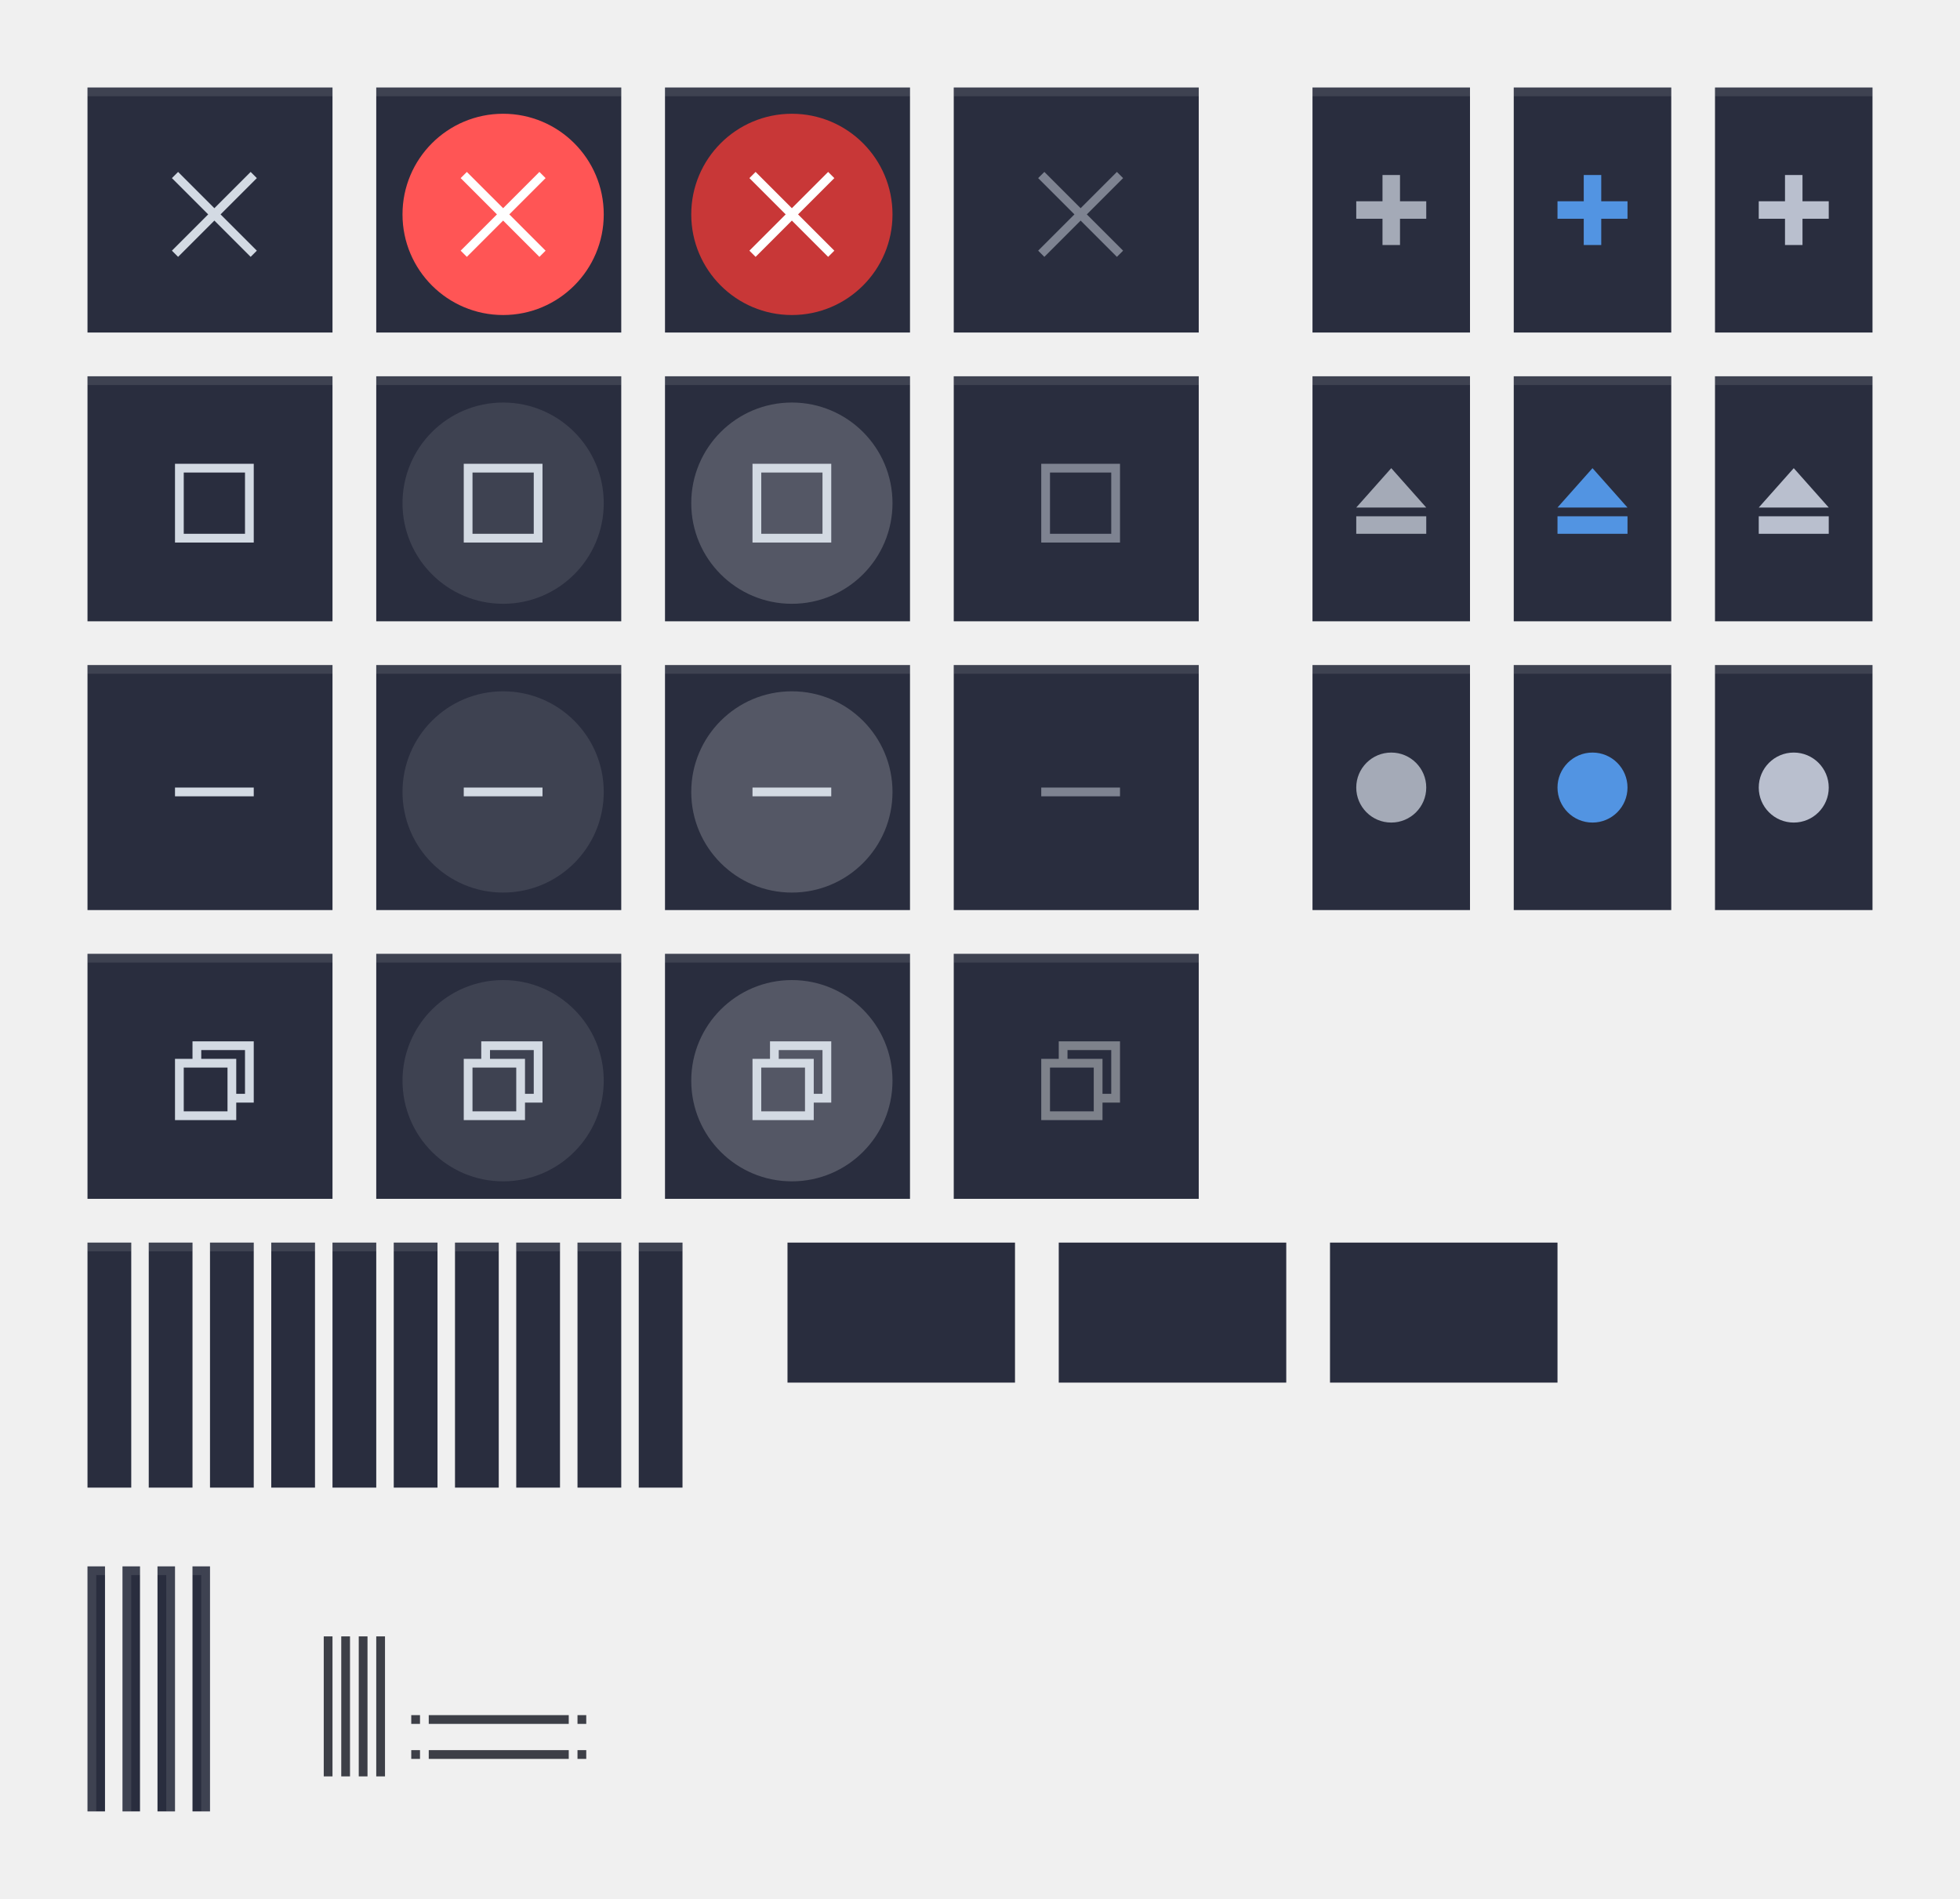
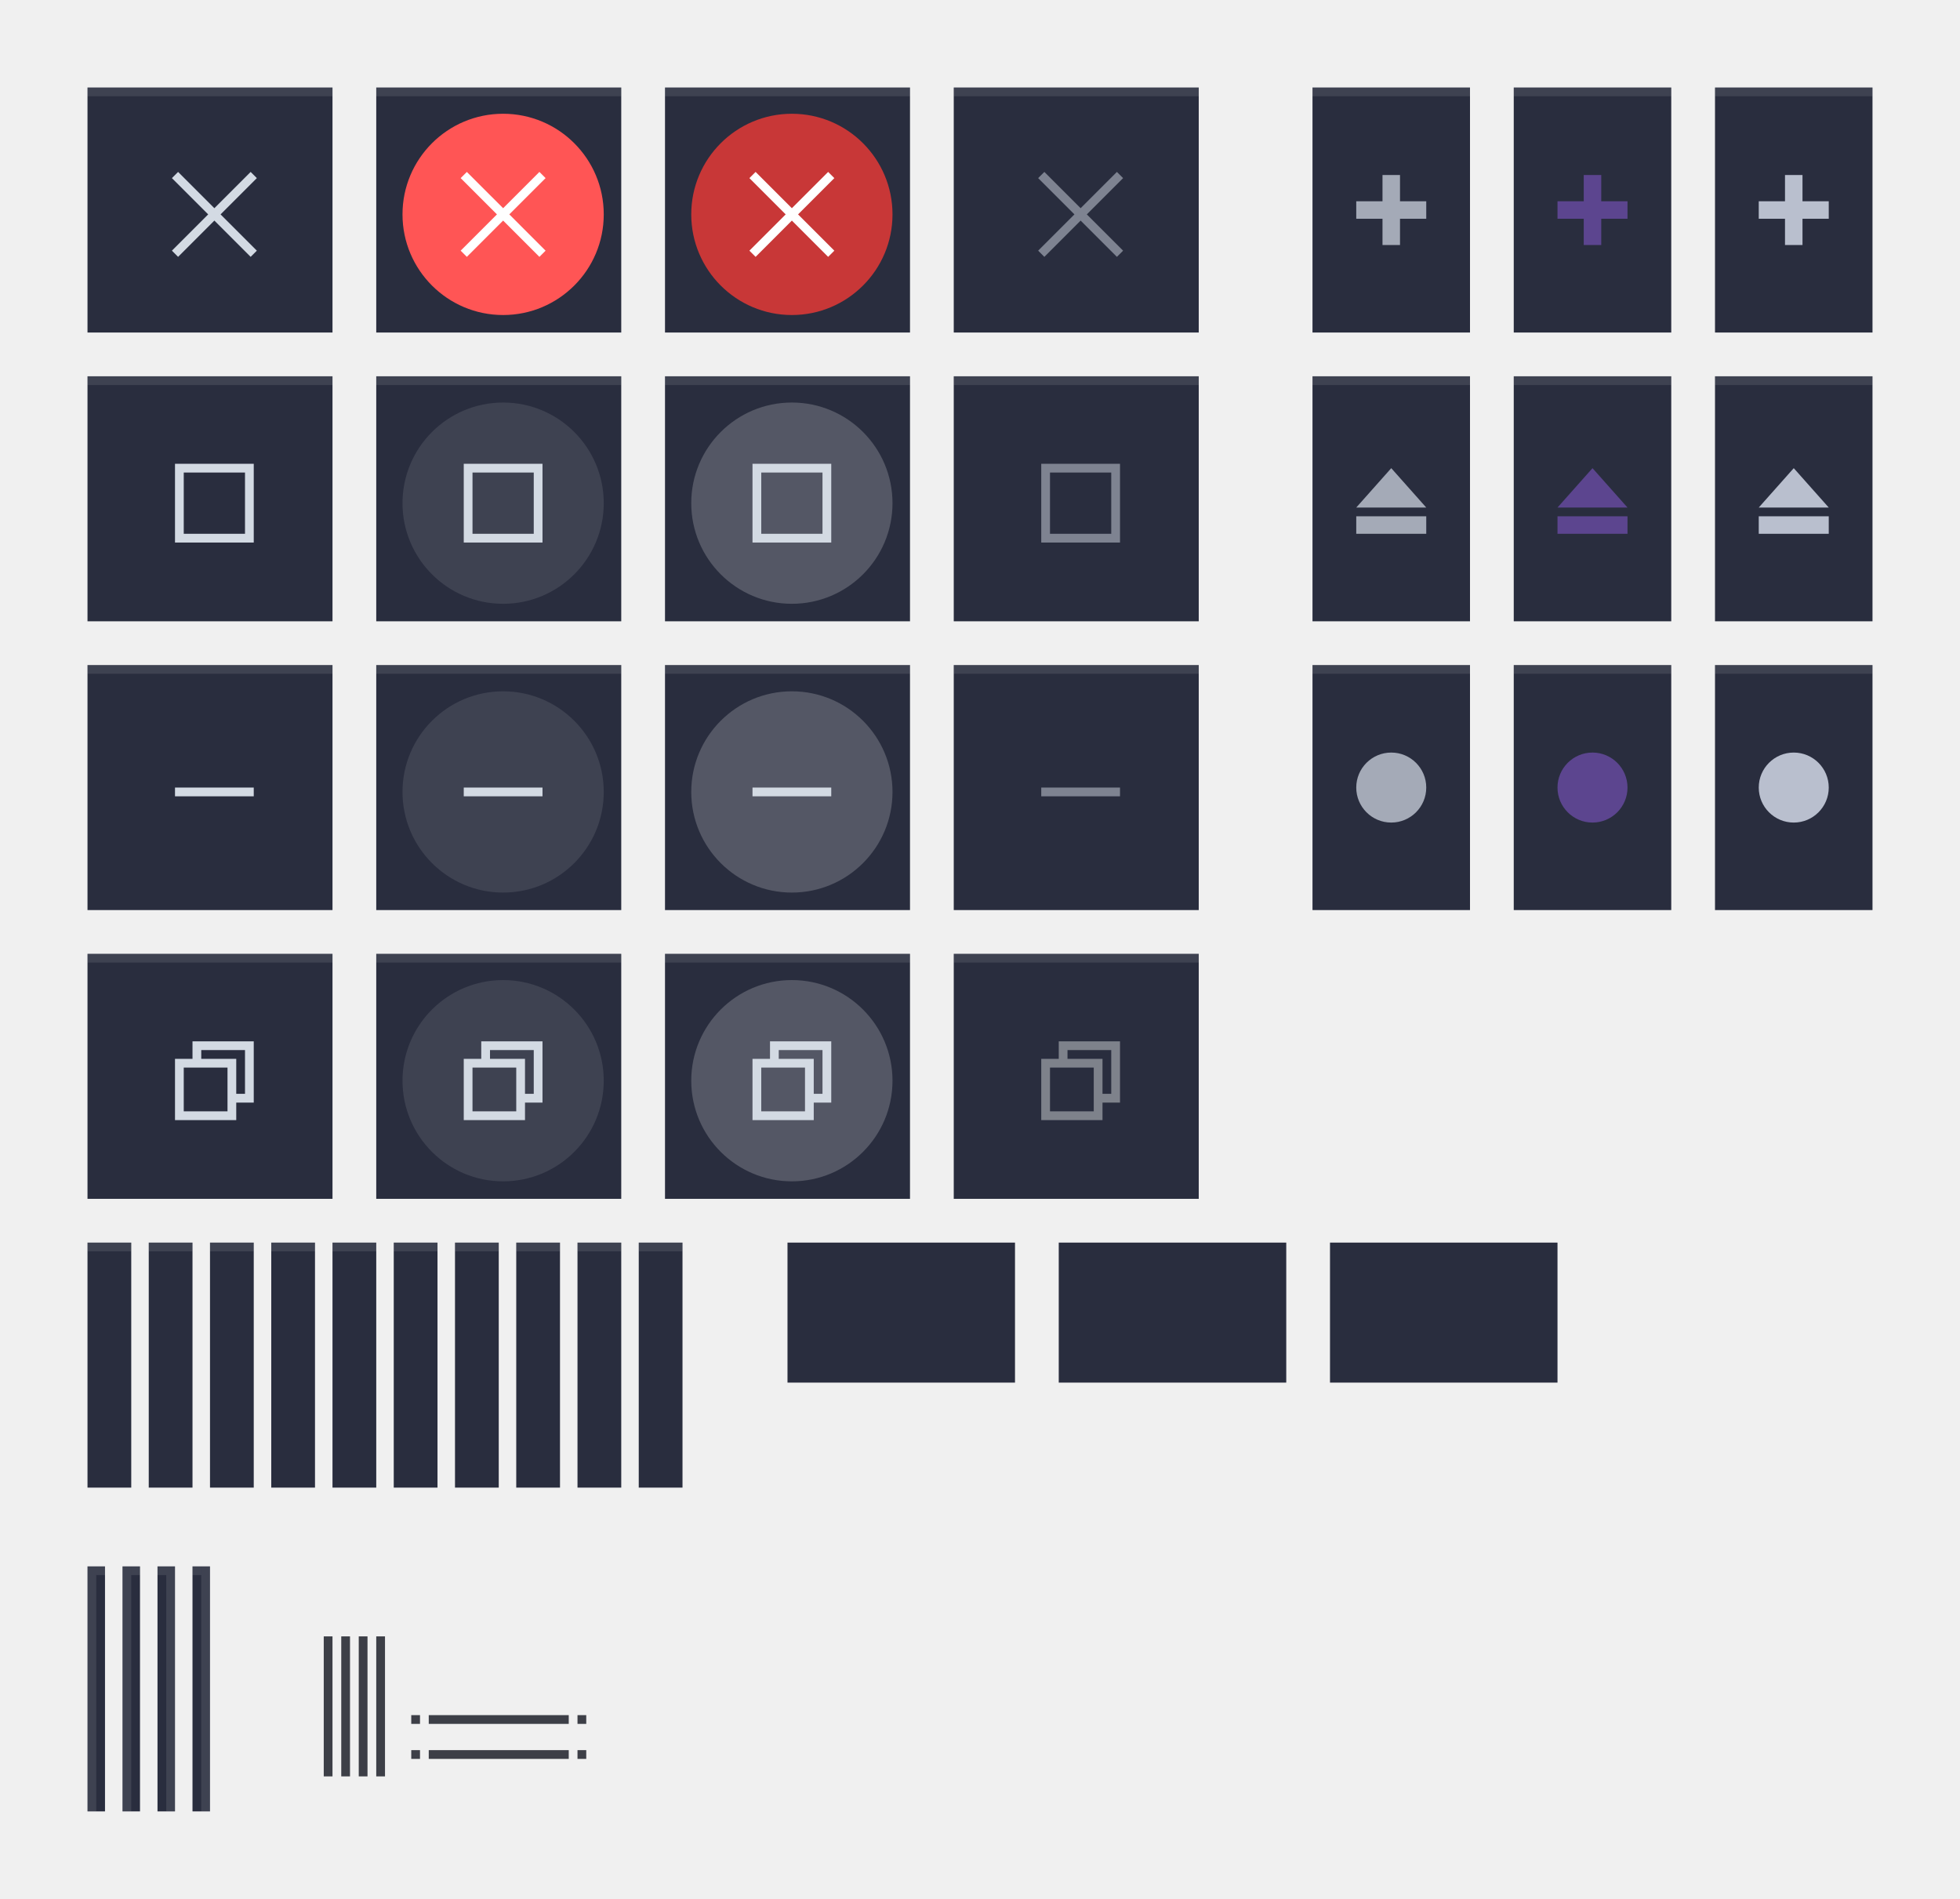
<svg xmlns="http://www.w3.org/2000/svg" xmlns:ns1="http://www.openswatchbook.org/uri/2009/osb" xmlns:xlink="http://www.w3.org/1999/xlink" width="224" height="217" viewBox="0 0 224 217" id="svg2" version="1.1">
  <defs id="defs4">
    <linearGradient id="selected_bg_color" ns1:paint="solid">
-       <stop style="stop-color:#5294e2;stop-opacity:1;" offset="0" id="stop4407" />
+       <stop style="stop-color:#5C458F;stop-opacity:1;" offset="0" id="stop4407" />
    </linearGradient>
    <linearGradient id="selected_fg_color" ns1:paint="solid">
      <stop style="stop-color:#ffffffgit;stop-opacity:1;" offset="0" id="stop4402" />
    </linearGradient>
    <linearGradient xlink:href="#selected_bg_color" id="linearGradient4413" x1="608.362" y1="-158" x2="608.362" y2="-150" gradientUnits="userSpaceOnUse" />
    <linearGradient xlink:href="#selected_bg_color" id="linearGradient4415" x1="154" y1="601.862" x2="154" y2="606.362" gradientUnits="userSpaceOnUse" />
    <linearGradient xlink:href="#selected_bg_color" id="linearGradient4409" x1="152" y1="564.362" x2="152" y2="572.362" gradientUnits="userSpaceOnUse" />
    <linearGradient xlink:href="#selected_bg_color" id="linearGradient4411" x1="568.362" y1="-156" x2="568.362" y2="-148" gradientUnits="userSpaceOnUse" />
  </defs>
  <g id="layer1" transform="translate(5,-547.3622)">
    <rect style="opacity:1;fill:#292D3E;fill-opacity:1;stroke:none;stroke-width:1;stroke-linecap:butt;stroke-linejoin:round;stroke-miterlimit:4;stroke-dasharray:none;stroke-dashoffset:0;stroke-opacity:1" id="menu-active" width="26" height="16" x="85" y="689.362" />
    <use x="0" y="0" xlink:href="#g4206" id="title-1-active" transform="matrix(0.1785714,0,0,1,4.107143,132)" width="100%" height="100%" />
    <g transform="translate(0,-2.6171878e-6)" id="stick-active">
      <use height="100%" width="100%" transform="matrix(0.6428571,0,0,1,141.7857,-2.2617187e-5)" id="use4210" xlink:href="#g4206" y="0" x="0" />
      <g style="fill:#a4aab7;fill-opacity:1" transform="translate(2,2.999989)" id="g5140">
        <rect style="opacity:1;fill:#a4aab7;fill-opacity:1;stroke:none;stroke-width:1;stroke-linecap:butt;stroke-linejoin:round;stroke-miterlimit:4;stroke-dasharray:none;stroke-dashoffset:0;stroke-opacity:1" id="rect5123" width="2" height="8" x="151" y="564.362" />
        <rect style="opacity:1;fill:#a4aab7;fill-opacity:1;stroke:none;stroke-width:1;stroke-linecap:butt;stroke-linejoin:round;stroke-miterlimit:4;stroke-dasharray:none;stroke-dashoffset:0;stroke-opacity:1" id="rect5123-1" width="2" height="8" x="567.362" y="-156" transform="rotate(90)" />
      </g>
    </g>
    <g transform="translate(0,-2.6171878e-6)" id="stick-pressed">
      <use height="100%" width="100%" transform="translate(23,-7.3828127e-6)" id="use5113" xlink:href="#use4210" y="0" x="0" />
-       <g style="fill:#5294e2;fill-opacity:1" transform="translate(25,2.999981)" id="g5140-7">
+       <g style="fill:#5C458F;fill-opacity:1" transform="translate(25,2.999981)" id="g5140-7">
        <rect style="opacity:1;fill:url(#linearGradient4409);fill-opacity:1;stroke:none;stroke-width:1;stroke-linecap:butt;stroke-linejoin:round;stroke-miterlimit:4;stroke-dasharray:none;stroke-dashoffset:0;stroke-opacity:1" id="rect5123-7" width="2" height="8" x="151" y="564.362" />
        <rect style="opacity:1;fill:url(#linearGradient4411);fill-opacity:1;stroke:none;stroke-width:1;stroke-linecap:butt;stroke-linejoin:round;stroke-miterlimit:4;stroke-dasharray:none;stroke-dashoffset:0;stroke-opacity:1" id="rect5123-1-1" width="2" height="8" x="567.362" y="-156" transform="rotate(90)" />
      </g>
    </g>
    <g transform="translate(0,-2.6171878e-6)" id="stick-inactive">
      <use height="100%" width="100%" transform="translate(46,-7.3828127e-6)" id="use5115" xlink:href="#use4210" y="0" x="0" />
      <g style="fill:#b9bfce;fill-opacity:1" transform="translate(48,2.999981)" id="g5140-1">
        <rect style="opacity:1;fill:#b9bfce;fill-opacity:1;stroke:none;stroke-width:1;stroke-linecap:butt;stroke-linejoin:round;stroke-miterlimit:4;stroke-dasharray:none;stroke-dashoffset:0;stroke-opacity:1" id="rect5123-5" width="2" height="8" x="151" y="564.362" />
        <rect style="opacity:1;fill:#b9bfce;fill-opacity:1;stroke:none;stroke-width:1;stroke-linecap:butt;stroke-linejoin:round;stroke-miterlimit:4;stroke-dasharray:none;stroke-dashoffset:0;stroke-opacity:1" id="rect5123-1-9" width="2" height="8" x="567.362" y="-156" transform="rotate(90)" />
      </g>
    </g>
    <g transform="translate(0,-2.6171878e-6)" id="shade-active">
      <use height="100%" width="100%" transform="translate(-3.4e-7,32.99999)" id="use5117" xlink:href="#use4210" y="0" x="0" />
      <g style="fill:#a4aab7;fill-opacity:1" transform="translate(-4.68e-6,-1.000023)" id="g5193">
        <rect transform="rotate(90)" y="-158" x="607.362" height="8" width="2" id="rect5123-1-7" style="opacity:1;fill:#a4aab7;fill-opacity:1;stroke:none;stroke-width:1;stroke-linecap:butt;stroke-linejoin:round;stroke-miterlimit:4;stroke-dasharray:none;stroke-dashoffset:0;stroke-opacity:1" />
        <path style="opacity:1;fill:#a4aab7;fill-opacity:1;stroke:none;stroke-width:1;stroke-linecap:butt;stroke-linejoin:round;stroke-miterlimit:4;stroke-dasharray:none;stroke-dashoffset:0;stroke-opacity:1" d="m 154,601.862 4,4.5 h -8 z" id="rect5190" />
      </g>
    </g>
    <g transform="translate(0,-2.6171878e-6)" id="shade-pressed">
      <use height="100%" width="100%" transform="translate(23,32.99999)" id="use5119" xlink:href="#use4210" y="0" x="0" />
-       <g style="fill:#5294e2;fill-opacity:1" transform="translate(23,-1.000023)" id="g5193-7">
+       <g style="fill:#5C458F;fill-opacity:1" transform="translate(23,-1.000023)" id="g5193-7">
        <rect transform="rotate(90)" y="-158" x="607.362" height="8" width="2" id="rect5123-1-7-6" style="opacity:1;fill:url(#linearGradient4413);fill-opacity:1;stroke:none;stroke-width:1;stroke-linecap:butt;stroke-linejoin:round;stroke-miterlimit:4;stroke-dasharray:none;stroke-dashoffset:0;stroke-opacity:1" />
        <path style="opacity:1;fill:url(#linearGradient4415);fill-opacity:1;stroke:none;stroke-width:1;stroke-linecap:butt;stroke-linejoin:round;stroke-miterlimit:4;stroke-dasharray:none;stroke-dashoffset:0;stroke-opacity:1" d="m 154,601.862 4,4.5 h -8 z" id="rect5190-7" />
      </g>
    </g>
    <g transform="translate(0,-2.6171878e-6)" id="shade-inactive">
      <use height="100%" width="100%" transform="translate(46,32.99999)" id="use5121" xlink:href="#use4210" y="0" x="0" />
      <g style="fill:#b9bfce;fill-opacity:1" transform="translate(46,-1.000023)" id="g5193-3">
        <rect transform="rotate(90)" y="-158" x="607.362" height="8" width="2" id="rect5123-1-7-65" style="opacity:1;fill:#b9bfce;fill-opacity:1;stroke:none;stroke-width:1;stroke-linecap:butt;stroke-linejoin:round;stroke-miterlimit:4;stroke-dasharray:none;stroke-dashoffset:0;stroke-opacity:1" />
        <path style="opacity:1;fill:#b9bfce;fill-opacity:1;stroke:none;stroke-width:1;stroke-linecap:butt;stroke-linejoin:round;stroke-miterlimit:4;stroke-dasharray:none;stroke-dashoffset:0;stroke-opacity:1" d="m 154,601.862 4,4.5 h -8 z" id="rect5190-6" />
      </g>
    </g>
    <use x="0" y="0" xlink:href="#menu-active" id="menu-inactive" transform="translate(62,-1.9595469e-5)" width="100%" height="100%" style="fill-opacity:1" />
    <use x="0" y="0" xlink:href="#menu-active" id="menu-pressed" transform="translate(31,-1.9595469e-5)" width="100%" height="100%" style="fill-opacity:1" />
    <use x="0" y="0" xlink:href="#title-1-active" id="title-2-active" transform="translate(7)" width="100%" height="100%" />
    <use x="0" y="0" xlink:href="#title-1-active" id="title-3-active" transform="translate(14)" width="100%" height="100%" />
    <use x="0" y="0" xlink:href="#title-1-active" id="title-4-active" transform="translate(21)" width="100%" height="100%" />
    <use x="0" y="0" xlink:href="#title-1-active" id="title-5-active" transform="translate(28)" width="100%" height="100%" />
    <use x="0" y="0" xlink:href="#title-1-active" id="title-1-inactive" transform="translate(35)" width="100%" height="100%" />
    <use x="0" y="0" xlink:href="#title-1-active" id="title-2-inactive" transform="translate(42)" width="100%" height="100%" />
    <use x="0" y="0" xlink:href="#title-1-active" id="title-3-inactive" transform="translate(49)" width="100%" height="100%" />
    <use x="0" y="0" xlink:href="#title-1-active" id="title-4-inactive" transform="translate(56)" width="100%" height="100%" />
    <use x="0" y="0" xlink:href="#title-1-active" id="title-5-inactive" transform="translate(63)" width="100%" height="100%" />
    <g transform="translate(0,-2.6171878e-6)" id="top-left-active">
      <path id="rect4138-9" transform="translate(0,552.3622)" d="m 6,174 -1,2e-5 V 175 202 h 2 v -28 z" style="opacity:1;fill:#292D3E;fill-opacity:1;stroke:none;stroke-width:1;stroke-linecap:butt;stroke-linejoin:round;stroke-miterlimit:4;stroke-dasharray:none;stroke-dashoffset:0;stroke-opacity:1" />
      <rect y="726.362" x="6" height="1" width="1" id="rect5348" style="opacity:0.1;fill:#ffffff;fill-opacity:1;stroke:none;stroke-width:1;stroke-linecap:butt;stroke-linejoin:round;stroke-miterlimit:4;stroke-dasharray:none;stroke-dashoffset:0;stroke-opacity:1" />
      <rect y="726.362" x="5" height="28" width="1" id="rect5350" style="opacity:0.1;fill:#ffffff;fill-opacity:1;stroke:none;stroke-width:5.292;stroke-linecap:butt;stroke-linejoin:round;stroke-miterlimit:4;stroke-dasharray:none;stroke-dashoffset:0;stroke-opacity:1" />
    </g>
    <use x="0" y="0" xlink:href="#top-left-active" id="top-left-inactive" transform="translate(4,-1.9617188e-5)" width="100%" height="100%" />
    <use x="0" y="0" xlink:href="#top-left-active" id="top-right-active" transform="matrix(-1,0,0,1,20,-1.9617188e-5)" width="100%" height="100%" />
    <use x="0" y="0" xlink:href="#top-left-active" id="top-right-inactive" transform="matrix(-1,0,0,1,24,-1.9617188e-5)" width="100%" height="100%" />
    <rect style="opacity:1;fill:#3d3f47;fill-opacity:1;stroke:none;stroke-width:1;stroke-linecap:butt;stroke-linejoin:round;stroke-miterlimit:4;stroke-dasharray:none;stroke-dashoffset:0;stroke-opacity:1" id="right-active" width="1" height="16" x="-37" y="734.362" transform="scale(-1,1)" />
    <rect style="opacity:1;fill:#3d3f47;fill-opacity:1;stroke:none;stroke-width:1;stroke-linecap:butt;stroke-linejoin:round;stroke-miterlimit:4;stroke-dasharray:none;stroke-dashoffset:0;stroke-opacity:1" id="right-inactive" width="1" height="16" x="-39" y="734.362" transform="scale(-1,1)" />
    <rect style="opacity:1;fill:#3d3f47;fill-opacity:1;stroke:none;stroke-width:0.577;stroke-linecap:butt;stroke-linejoin:round;stroke-miterlimit:4;stroke-dasharray:none;stroke-dashoffset:0;stroke-opacity:1" id="bottom-inactive" width="1" height="16" x="-748.362" y="-60" transform="matrix(0,-1,-1,0,0,0)" />
    <rect style="opacity:1;fill:#3d3f47;fill-opacity:1;stroke:none;stroke-width:1;stroke-linecap:butt;stroke-linejoin:round;stroke-miterlimit:4;stroke-dasharray:none;stroke-dashoffset:0;stroke-opacity:1" id="left-active" width="1" height="16" x="-33" y="734.362" transform="scale(-1,1)" />
    <rect style="opacity:1;fill:#3d3f47;fill-opacity:1;stroke:none;stroke-width:1;stroke-linecap:butt;stroke-linejoin:round;stroke-miterlimit:4;stroke-dasharray:none;stroke-dashoffset:0;stroke-opacity:1" id="left-inactive" width="1" height="16" x="-35" y="734.362" transform="scale(-1,1)" />
    <rect style="opacity:1;fill:#3d3f47;fill-opacity:1;stroke:none;stroke-width:0.577;stroke-linecap:butt;stroke-linejoin:round;stroke-miterlimit:4;stroke-dasharray:none;stroke-dashoffset:0;stroke-opacity:1" id="bottom-active" width="1" height="16" x="-744.362" y="-60" transform="matrix(0,-1,-1,0,0,0)" />
    <path style="opacity:1;fill:#3d3f47;fill-opacity:1;stroke:none;stroke-width:0.333;stroke-linecap:butt;stroke-linejoin:round;stroke-miterlimit:4;stroke-dasharray:none;stroke-dashoffset:0;stroke-opacity:1" d="m 42,743.362 v 0.667 0.333 H 42.333 43 v -1 z" id="bottom-left-active" />
    <path style="opacity:1;fill:#3d3f47;fill-opacity:1;stroke:none;stroke-width:0.333;stroke-linecap:butt;stroke-linejoin:round;stroke-miterlimit:4;stroke-dasharray:none;stroke-dashoffset:0;stroke-opacity:1" d="m 61,743.362 v 1 H 61.667 62 v -0.333 -0.667 z" id="bottom-right-active" />
    <path style="opacity:1;fill:#3d3f47;fill-opacity:1;stroke:none;stroke-width:0.333;stroke-linecap:butt;stroke-linejoin:round;stroke-miterlimit:4;stroke-dasharray:none;stroke-dashoffset:0;stroke-opacity:1" d="m 61,747.362 v 1 H 61.667 62 v -0.333 -0.667 z" id="bottom-right-inactive" />
    <path style="opacity:1;fill:#3d3f47;fill-opacity:1;stroke:none;stroke-width:0.333;stroke-linecap:butt;stroke-linejoin:round;stroke-miterlimit:4;stroke-dasharray:none;stroke-dashoffset:0;stroke-opacity:1" d="m 42,747.362 v 0.667 0.333 H 42.333 43 v -1 z" id="bottom-left-inactive" />
    <g transform="translate(0,-2.6171878e-6)" id="hide-prelight">
      <use height="100%" width="100%" transform="translate(33,65.99998)" id="use4226" xlink:href="#g4206" y="0" x="0" />
      <g transform="translate(111,1320)" id="titlebutton-minimize-hover-c" style="display:inline">
        <rect style="opacity:1;fill:#ffffff;fill-opacity:0.098;stroke:none;stroke-width:0.92;stroke-linecap:round;stroke-linejoin:miter;stroke-miterlimit:4;stroke-dasharray:none;stroke-opacity:1;paint-order:stroke fill markers" id="rect573" width="23" height="23" x="-70" y="-693.638" ry="11.5" />
        <rect style="opacity:1;fill:#d3dae3;fill-opacity:1;stroke:none;stroke-width:0.471;stroke-linecap:round;stroke-linejoin:miter;stroke-miterlimit:4;stroke-dasharray:none;stroke-opacity:0.494;paint-order:stroke fill markers" id="rect509" width="9" height="1" x="-63" y="-682.638" ry="1.1965401e-05" />
      </g>
    </g>
    <g transform="translate(0,-2.6171878e-6)" id="maximize-prelight">
      <use height="100%" width="100%" transform="translate(33,32.99998)" id="use4222" xlink:href="#g4206" y="0" x="0" />
      <g transform="translate(40,592.3622)" id="g4569" style="enable-background:new">
        <g id="layer1-2" transform="translate(0,-1028.362)">
          <g style="display:inline" id="titlebutton-max-hover" transform="translate(-509,1218)">
            <g id="g4891" style="display:inline;opacity:1" transform="translate(-781,-432.6378)">
              <g id="g4806-9" transform="translate(1294,247)" style="fill:#c0e3ff;fill-opacity:1">
                <g transform="translate(-81.0002,-967)" style="display:inline;fill:#c0e3ff;fill-opacity:1" id="layer9-78-7" />
                <g transform="translate(-81.0002,-967)" id="layer10-3-3" style="fill:#c0e3ff;fill-opacity:1" />
                <g transform="translate(-81.0002,-967)" id="layer11-19-75" style="fill:#c0e3ff;fill-opacity:1" />
                <g transform="translate(-81.0002,-967)" id="layer13-4-9" style="fill:#c0e3ff;fill-opacity:1" />
                <g transform="translate(-81.0002,-967)" id="layer14-8-5" style="fill:#c0e3ff;fill-opacity:1" />
                <g transform="translate(-81.0002,-967)" style="display:inline;fill:#c0e3ff;fill-opacity:1" id="layer15-5-8" />
                <g transform="translate(-81.0002,-967)" style="display:inline;fill:#c0e3ff;fill-opacity:1" id="g71291-1-7" />
                <g transform="translate(-81.0002,-967)" style="display:inline;fill:#c0e3ff;fill-opacity:1" id="g4953-7-1" />
                <g transform="translate(-81.0002,-967)" style="display:inline;fill:#c0e3ff;fill-opacity:1" id="layer12-3-0" />
              </g>
            </g>
            <rect y="-185.638" x="513" height="16" width="16" id="rect17883-0" style="display:inline;opacity:1;fill:none;fill-opacity:1;stroke:none;stroke-width:1;stroke-linecap:butt;stroke-linejoin:miter;stroke-miterlimit:4;stroke-dasharray:none;stroke-dashoffset:0;stroke-opacity:0" />
          </g>
        </g>
      </g>
      <g transform="translate(74,1288)" id="titlebutton-maximize-hover-c" style="display:inline">
        <rect ry="11.5" y="-694.638" x="-33" height="23" width="23" id="rect575" style="opacity:1;fill:#ffffff;fill-opacity:0.098;stroke:none;stroke-width:0.92;stroke-linecap:round;stroke-linejoin:miter;stroke-miterlimit:4;stroke-dasharray:none;stroke-opacity:1;paint-order:stroke fill markers" />
        <path style="opacity:1;fill:#d3dae3;fill-opacity:1;stroke:none;stroke-width:0.451;stroke-linecap:round;stroke-linejoin:miter;stroke-miterlimit:4;stroke-dasharray:none;stroke-opacity:0.494;paint-order:stroke fill markers" d="m -26,-687.638 v 9 h 9 v -9 z m 1,1 h 7 v 7 h -7 z" id="path515" />
      </g>
    </g>
    <g transform="translate(0,-2.6171878e-6)" id="close-prelight">
      <use height="100%" width="100%" transform="translate(33,-2.2617187e-5)" id="use4214" xlink:href="#g4206" y="0" x="0" />
      <g transform="translate(32,1255)" id="titlebutton-close-hover-c" style="display:inline">
        <rect style="opacity:1;fill:#ff5555;fill-opacity:1;stroke:none;stroke-width:0.92;stroke-linecap:round;stroke-linejoin:miter;stroke-miterlimit:4;stroke-dasharray:none;stroke-opacity:1;paint-order:stroke fill markers" id="rect577" width="23" height="23" x="9" y="-694.638" ry="11.5" />
        <path style="opacity:1;fill:#ffffff;fill-opacity:1;stroke:none;stroke-width:0.561;stroke-linecap:round;stroke-linejoin:miter;stroke-miterlimit:4;stroke-dasharray:none;stroke-opacity:0.494;paint-order:stroke fill markers" d="m 16.354,-687.991 -0.707,0.707 4.146,4.146 -4.146,4.146 0.707,0.707 4.146,-4.146 4.146,4.146 0.707,-0.707 -4.146,-4.146 4.146,-4.146 -0.707,-0.707 -4.146,4.146 z" id="rect579" />
      </g>
    </g>
    <g transform="translate(0,-2.6171878e-6)" id="hide-inactive">
      <use height="100%" width="100%" transform="translate(99,65.99998)" id="use4238" xlink:href="#g4206" y="0" x="0" />
      <g style="display:inline;opacity:0.5" transform="translate(177,1320)" id="titlebutton-minimize-backdrop-c">
        <rect style="opacity:0;fill:#1f1f1f;fill-opacity:0.098;stroke:none;stroke-width:0.92;stroke-linecap:round;stroke-linejoin:miter;stroke-miterlimit:4;stroke-dasharray:none;stroke-opacity:1;paint-order:stroke fill markers" id="rect626" width="23" height="23" x="-70" y="-693.638" ry="11.5" />
        <rect style="opacity:1;fill:#d3dae3;fill-opacity:1;stroke:none;stroke-width:0.471;stroke-linecap:round;stroke-linejoin:miter;stroke-miterlimit:4;stroke-dasharray:none;stroke-opacity:0.494;paint-order:stroke fill markers" id="rect628" width="9" height="1" x="-63" y="-682.638" ry="1.1965401e-05" />
      </g>
    </g>
    <g transform="translate(0,-2.6171878e-6)" id="maximize-inactive">
      <use height="100%" width="100%" transform="translate(99,32.99998)" id="use4232" xlink:href="#g4206" y="0" x="0" />
      <g style="display:inline;opacity:0.5" transform="translate(140,1288)" id="titlebutton-maximize-backdrop-c">
        <rect ry="11.5" y="-694.638" x="-33" height="23" width="23" id="rect632" style="opacity:0;fill:#1f1f1f;fill-opacity:0.098;stroke:none;stroke-width:0.92;stroke-linecap:round;stroke-linejoin:miter;stroke-miterlimit:4;stroke-dasharray:none;stroke-opacity:1;paint-order:stroke fill markers" />
        <path style="opacity:1;fill:#d3dae3;fill-opacity:1;stroke:none;stroke-width:0.451;stroke-linecap:round;stroke-linejoin:miter;stroke-miterlimit:4;stroke-dasharray:none;stroke-opacity:0.494;paint-order:stroke fill markers" d="m -26,-687.638 v 9 h 9 v -9 z m 1,1 h 7 v 7 h -7 z" id="path634" />
      </g>
    </g>
    <g transform="translate(0,-2.6171878e-6)" id="close-inactive">
      <use height="100%" width="100%" transform="translate(99,-2.2617187e-5)" id="use4218" xlink:href="#g4206" y="0" x="0" />
      <g style="display:inline;opacity:0.5" transform="translate(98,1255)" id="titlebutton-close-backdrop-c">
        <rect style="opacity:0;fill:#ff5555;fill-opacity:1;stroke:none;stroke-width:0.92;stroke-linecap:round;stroke-linejoin:miter;stroke-miterlimit:4;stroke-dasharray:none;stroke-opacity:1;paint-order:stroke fill markers" id="rect644" width="23" height="23" x="9" y="-694.638" ry="11.5" />
        <path style="opacity:1;fill:#d3dae3;fill-opacity:1;stroke:none;stroke-width:0.561;stroke-linecap:round;stroke-linejoin:miter;stroke-miterlimit:4;stroke-dasharray:none;stroke-opacity:0.494;paint-order:stroke fill markers" d="m 16.354,-687.991 -0.707,0.707 4.146,4.146 -4.146,4.146 0.707,0.707 4.146,-4.146 4.146,4.146 0.707,-0.707 -4.146,-4.146 4.146,-4.146 -0.707,-0.707 -4.146,4.146 z" id="path646" />
      </g>
    </g>
    <g transform="translate(0,-2.6171878e-6)" id="hide-pressed">
      <use height="100%" width="100%" transform="translate(66,65.99998)" id="use4236" xlink:href="#g4206" y="0" x="0" />
      <g id="titlebutton-minimize-active-c" transform="translate(144,1320)" style="display:inline">
        <rect ry="11.5" y="-693.638" x="-70" height="23" width="23" id="rect650" style="opacity:1;fill:#ffffff;fill-opacity:0.2;stroke:none;stroke-width:0.92;stroke-linecap:round;stroke-linejoin:miter;stroke-miterlimit:4;stroke-dasharray:none;stroke-opacity:1;paint-order:stroke fill markers" />
        <rect ry="1.1965401e-05" y="-682.638" x="-63" height="1" width="9" id="rect652" style="opacity:1;fill:#d3dae3;fill-opacity:1;stroke:none;stroke-width:0.471;stroke-linecap:round;stroke-linejoin:miter;stroke-miterlimit:4;stroke-dasharray:none;stroke-opacity:0.494;paint-order:stroke fill markers" />
      </g>
    </g>
    <g transform="translate(0,-2.6171878e-6)" id="maximize-pressed">
      <use height="100%" width="100%" transform="translate(66,32.99998)" id="use4228" xlink:href="#g4206" y="0" x="0" />
      <g id="titlebutton-maximize-active-c" transform="translate(107,1288)" style="display:inline">
        <rect style="opacity:1;fill:#ffffff;fill-opacity:0.2;stroke:none;stroke-width:0.92;stroke-linecap:round;stroke-linejoin:miter;stroke-miterlimit:4;stroke-dasharray:none;stroke-opacity:1;paint-order:stroke fill markers" id="rect656" width="23" height="23" x="-33" y="-694.638" ry="11.5" />
        <path id="path658" d="m -26,-687.638 v 9 h 9 v -9 z m 1,1 h 7 v 7 h -7 z" style="opacity:1;fill:#d3dae3;fill-opacity:1;stroke:none;stroke-width:0.451;stroke-linecap:round;stroke-linejoin:miter;stroke-miterlimit:4;stroke-dasharray:none;stroke-opacity:0.494;paint-order:stroke fill markers" />
      </g>
    </g>
    <g transform="translate(0,-2.6171878e-6)" id="close-pressed">
      <use height="100%" width="100%" transform="translate(66,-2.2617187e-5)" id="use4216" xlink:href="#g4206" y="0" x="0" />
      <g id="titlebutton-close-active-c" transform="translate(65,1255)" style="display:inline">
        <rect ry="11.5" y="-694.638" x="9" height="23" width="23" id="rect668" style="opacity:1;fill:#c83737;fill-opacity:1;stroke:none;stroke-width:0.92;stroke-linecap:round;stroke-linejoin:miter;stroke-miterlimit:4;stroke-dasharray:none;stroke-opacity:1;paint-order:stroke fill markers" />
        <path id="path670" d="m 16.354,-687.991 -0.707,0.707 4.146,4.146 -4.146,4.146 0.707,0.707 4.146,-4.146 4.146,4.146 0.707,-0.707 -4.146,-4.146 4.146,-4.146 -0.707,-0.707 -4.146,4.146 z" style="opacity:1;fill:#ffffff;fill-opacity:1;stroke:none;stroke-width:0.561;stroke-linecap:round;stroke-linejoin:miter;stroke-miterlimit:4;stroke-dasharray:none;stroke-opacity:0.494;paint-order:stroke fill markers" />
      </g>
    </g>
    <g transform="translate(0,-2.6171878e-6)" id="hide-active">
      <use height="100%" width="100%" transform="translate(0,65.99998)" id="use4234" xlink:href="#g4206" y="0" x="0" />
      <g id="titlebutton-minimize-c" transform="translate(78,1320)" style="display:inline">
        <rect ry="11.5" y="-693.638" x="-70" height="23" width="23" id="rect674" style="opacity:0;fill:#1f1f1f;fill-opacity:0.098;stroke:none;stroke-width:0.92;stroke-linecap:round;stroke-linejoin:miter;stroke-miterlimit:4;stroke-dasharray:none;stroke-opacity:1;paint-order:stroke fill markers" />
        <rect ry="1.1965401e-05" y="-682.638" x="-63" height="1" width="9" id="rect676" style="opacity:1;fill:#d3dae3;fill-opacity:1;stroke:none;stroke-width:0.471;stroke-linecap:round;stroke-linejoin:miter;stroke-miterlimit:4;stroke-dasharray:none;stroke-opacity:0.494;paint-order:stroke fill markers" />
      </g>
    </g>
    <g transform="translate(0,-2.6171878e-6)" id="maximize-active">
      <use height="100%" width="100%" transform="translate(0,32.99998)" id="use4220" xlink:href="#g4206" y="0" x="0" />
      <g id="titlebutton-maximize-c" transform="translate(41,1288)" style="display:inline">
        <rect style="opacity:0;fill:#1f1f1f;fill-opacity:0.098;stroke:none;stroke-width:0.92;stroke-linecap:round;stroke-linejoin:miter;stroke-miterlimit:4;stroke-dasharray:none;stroke-opacity:1;paint-order:stroke fill markers" id="rect680" width="23" height="23" x="-33" y="-694.638" ry="11.5" />
        <path id="path682" d="m -26,-687.638 v 9 h 9 v -9 z m 1,1 h 7 v 7 h -7 z" style="opacity:1;fill:#d3dae3;fill-opacity:1;stroke:none;stroke-width:0.451;stroke-linecap:round;stroke-linejoin:miter;stroke-miterlimit:4;stroke-dasharray:none;stroke-opacity:0.494;paint-order:stroke fill markers" />
      </g>
    </g>
    <g transform="translate(0,-2.6171878e-6)" id="close-active">
      <g style="opacity:1" id="g4206">
        <rect style="opacity:1;fill:#292D3E;fill-opacity:1;stroke:none;stroke-width:1;stroke-linecap:butt;stroke-linejoin:round;stroke-miterlimit:4;stroke-dasharray:none;stroke-dashoffset:0;stroke-opacity:1" id="rect4138" width="28" height="28" x="5" y="557.362" />
        <rect style="opacity:0.1;fill:#ffffff;fill-opacity:1;stroke:none;stroke-width:1;stroke-linecap:butt;stroke-linejoin:round;stroke-miterlimit:4;stroke-dasharray:none;stroke-dashoffset:0;stroke-opacity:1" id="rect4204" width="28" height="1" x="5" y="557.362" />
      </g>
      <g id="titlebutton-close-c" transform="translate(-1,1255)" style="display:inline">
        <rect ry="11.5" y="-694.638" x="9" height="23" width="23" id="rect692" style="opacity:0;fill:#ff5555;fill-opacity:1;stroke:none;stroke-width:0.92;stroke-linecap:round;stroke-linejoin:miter;stroke-miterlimit:4;stroke-dasharray:none;stroke-opacity:1;paint-order:stroke fill markers" />
        <path id="path694" d="m 16.354,-687.991 -0.707,0.707 4.146,4.146 -4.146,4.146 0.707,0.707 4.146,-4.146 4.146,4.146 0.707,-0.707 -4.146,-4.146 4.146,-4.146 -0.707,-0.707 -4.146,4.146 z" style="opacity:1;fill:#d3dae3;fill-opacity:1;stroke:none;stroke-width:0.561;stroke-linecap:round;stroke-linejoin:miter;stroke-miterlimit:4;stroke-dasharray:none;stroke-opacity:0.494;paint-order:stroke fill markers" />
      </g>
    </g>
    <g id="maximize-toggled-active">
      <g id="g233" transform="translate(0,65.99999)">
        <use x="0" y="0" xlink:href="#g4206" id="use4220-2" transform="translate(0,32.99998)" width="100%" height="100%" />
        <g style="display:inline" transform="translate(41,1288)" id="titlebutton-maximize-c-2">
          <rect ry="11.5" y="-694.638" x="-33" height="23" width="23" id="rect680-8" style="opacity:0;fill:#1f1f1f;fill-opacity:0.098;stroke:none;stroke-width:0.92;stroke-linecap:round;stroke-linejoin:miter;stroke-miterlimit:4;stroke-dasharray:none;stroke-opacity:1;paint-order:stroke fill markers" />
        </g>
      </g>
      <path id="path664-8" d="m 17,666.362 v 2 h -2 v 7 l 7,1e-5 v -2 h 2 v -7 z m 1,1 h 5 v 5 h -1 v -4 h -4 z m -2,2 h 5 v 5 h -5 z" style="display:inline;opacity:1;fill:#d3dae3;fill-opacity:1;stroke:none;stroke-width:0.35;stroke-linecap:round;stroke-linejoin:miter;stroke-miterlimit:4;stroke-dasharray:none;stroke-opacity:0.494;paint-order:stroke fill markers" />
    </g>
    <g id="maximize-toggled-prelight">
      <g transform="translate(-4.9999997e-8,0.5684534)" id="g4873">
        <g transform="translate(4.9999997e-8,65.43154)" id="maximize-prelight-3">
          <use height="100%" width="100%" transform="translate(33,32.99998)" id="use4222-6" xlink:href="#g4206" y="0" x="0" />
          <g transform="translate(40,592.3622)" id="g4569-7" style="enable-background:new">
            <g id="layer1-2-5" transform="translate(0,-1028.362)">
              <g style="display:inline" id="titlebutton-max-hover-3" transform="translate(-509,1218)">
                <g id="g4891-5" style="display:inline;opacity:1" transform="translate(-781,-432.6378)">
                  <g id="g4806-9-6" transform="translate(1294,247)" style="fill:#c0e3ff;fill-opacity:1">
                    <g transform="translate(-81.0002,-967)" style="display:inline;fill:#c0e3ff;fill-opacity:1" id="layer9-78-7-2" />
                    <g transform="translate(-81.0002,-967)" id="layer10-3-3-9" style="fill:#c0e3ff;fill-opacity:1" />
                    <g transform="translate(-81.0002,-967)" id="layer11-19-75-1" style="fill:#c0e3ff;fill-opacity:1" />
                    <g transform="translate(-81.0002,-967)" id="layer13-4-9-2" style="fill:#c0e3ff;fill-opacity:1" />
                    <g transform="translate(-81.0002,-967)" id="layer14-8-5-7" style="fill:#c0e3ff;fill-opacity:1" />
                    <g transform="translate(-81.0002,-967)" style="display:inline;fill:#c0e3ff;fill-opacity:1" id="layer15-5-8-0" />
                    <g transform="translate(-81.0002,-967)" style="display:inline;fill:#c0e3ff;fill-opacity:1" id="g71291-1-7-9" />
                    <g transform="translate(-81.0002,-967)" style="display:inline;fill:#c0e3ff;fill-opacity:1" id="g4953-7-1-3" />
                    <g transform="translate(-81.0002,-967)" style="display:inline;fill:#c0e3ff;fill-opacity:1" id="layer12-3-0-6" />
                  </g>
                </g>
                <rect y="-185.638" x="513" height="16" width="16" id="rect17883-0-0" style="display:inline;opacity:1;fill:none;fill-opacity:1;stroke:none;stroke-width:1;stroke-linecap:butt;stroke-linejoin:miter;stroke-miterlimit:4;stroke-dasharray:none;stroke-dashoffset:0;stroke-opacity:0" />
              </g>
            </g>
          </g>
          <g transform="translate(74,1288)" id="titlebutton-maximize-hover-c-6" style="display:inline">
            <rect ry="11.5" y="-694.638" x="-33" height="23" width="23" id="rect575-2" style="opacity:1;fill:#ffffff;fill-opacity:0.098;stroke:none;stroke-width:0.92;stroke-linecap:round;stroke-linejoin:miter;stroke-miterlimit:4;stroke-dasharray:none;stroke-opacity:1;paint-order:stroke fill markers" />
          </g>
        </g>
      </g>
      <path id="path664-8-3" d="m 50,666.362 v 2 h -2 v 7 l 7,1e-5 v -2 h 2 v -7 z m 1,1 h 5 v 5 h -1 v -4 h -4 z m -2,2 h 5 v 5 h -5 z" style="display:inline;opacity:1;fill:#d3dae3;fill-opacity:1;stroke:none;stroke-width:0.35;stroke-linecap:round;stroke-linejoin:miter;stroke-miterlimit:4;stroke-dasharray:none;stroke-opacity:0.494;paint-order:stroke fill markers" />
    </g>
    <g id="maximize-toggled-pressed">
      <g transform="translate(-4.9999997e-8,0.5684534)" id="g4880">
        <g transform="translate(4.9999997e-8,65.43154)" id="maximize-pressed-0">
          <use height="100%" width="100%" transform="translate(66,32.99998)" id="use4228-2" xlink:href="#g4206" y="0" x="0" />
          <g id="titlebutton-maximize-active-c-3" transform="translate(107,1288)" style="display:inline">
            <rect style="opacity:1;fill:#ffffff;fill-opacity:0.2;stroke:none;stroke-width:0.92;stroke-linecap:round;stroke-linejoin:miter;stroke-miterlimit:4;stroke-dasharray:none;stroke-opacity:1;paint-order:stroke fill markers" id="rect656-7" width="23" height="23" x="-33" y="-694.638" ry="11.5" />
          </g>
        </g>
      </g>
      <path id="path664-8-6" d="m 83,666.362 v 2 h -2 v 7 l 7,1e-5 v -2 h 2 v -7 z m 1,1 h 5 v 5 h -1 v -4 h -4 z m -2,2 h 5 v 5 h -5 z" style="display:inline;opacity:1;fill:#d3dae3;fill-opacity:1;stroke:none;stroke-width:0.35;stroke-linecap:round;stroke-linejoin:miter;stroke-miterlimit:4;stroke-dasharray:none;stroke-opacity:0.494;paint-order:stroke fill markers" />
    </g>
    <g id="maximize-toggled-inactive">
      <g transform="translate(-4.9999997e-8,0.5684534)" id="g4887">
        <g transform="translate(4.9999997e-8,65.43154)" id="maximize-inactive-1">
          <use height="100%" width="100%" transform="translate(99,32.99998)" id="use4232-8" xlink:href="#g4206" y="0" x="0" />
          <g style="display:inline;opacity:0.5" transform="translate(140,1288)" id="titlebutton-maximize-backdrop-c-7">
            <rect ry="11.5" y="-694.638" x="-33" height="23" width="23" id="rect632-9" style="opacity:0;fill:#1f1f1f;fill-opacity:0.098;stroke:none;stroke-width:0.92;stroke-linecap:round;stroke-linejoin:miter;stroke-miterlimit:4;stroke-dasharray:none;stroke-opacity:1;paint-order:stroke fill markers" />
          </g>
        </g>
      </g>
      <path id="path664-8-7" d="m 116,666.362 v 2 h -2 v 7 l 7,1e-5 v -2 h 2 v -7 z m 1,1 h 5 v 5 h -1 v -4 h -4 z m -2,2 h 5 v 5 h -5 z" style="display:inline;opacity:1;fill:#7e828b;fill-opacity:1;stroke:none;stroke-width:0.35;stroke-linecap:round;stroke-linejoin:miter;stroke-miterlimit:4;stroke-dasharray:none;stroke-opacity:0.494;paint-order:stroke fill markers" />
    </g>
    <g id="stick-toggled-active">
      <g id="g5528" transform="translate(4.3e-6,65.99999)">
        <use x="0" y="0" xlink:href="#g4206" id="use4210-7" transform="matrix(0.6428571,0,0,1,141.7857,-2.2617187e-5)" width="100%" height="100%" />
        <g id="g5140-5" transform="translate(2,2.999989)" style="fill:#a4aab7;fill-opacity:1" />
      </g>
      <ellipse ry="4" rx="4" cy="637.362" cx="154" id="path272" style="fill:#a4aab7;fill-opacity:1;stroke-width:1.234" />
    </g>
    <g id="stick-toggled-pressed">
      <g id="g5234" transform="translate(4.3e-6,65.99999)">
        <use x="0" y="0" xlink:href="#use4210-7" id="use5113-2" transform="translate(23,-7.3828127e-6)" width="100%" height="100%" />
-         <g id="g5140-7-9" transform="translate(25,2.999981)" style="fill:#5294e2;fill-opacity:1" />
-       </g>
-       <ellipse ry="4" rx="4" cy="637.362" cx="177" id="path272-0" style="fill:#5294e2;fill-opacity:1;stroke-width:1.234" />
+         <g id="g5140-7-9" transform="translate(25,2.999981)" style="fill:#5C458F;fill-opacity:1" />
+       </g>
+       <ellipse ry="4" rx="4" cy="637.362" cx="177" id="path272-0" style="fill:#5C458F;fill-opacity:1;stroke-width:1.234" />
    </g>
    <g id="stick-toggled-inactive">
      <g id="g5240" transform="translate(4.3e-6,65.99999)">
        <use x="0" y="0" xlink:href="#use4210-7" id="use5115-0" transform="translate(46,-7.3828127e-6)" width="100%" height="100%" />
        <g id="g5140-1-9" transform="translate(48,2.999981)" style="fill:#b9bfce;fill-opacity:1" />
      </g>
      <ellipse ry="4" rx="4" cy="637.362" cx="200" id="path272-6" style="fill:#b9bfce;fill-opacity:1;stroke-width:1.234" />
    </g>
  </g>
</svg>
